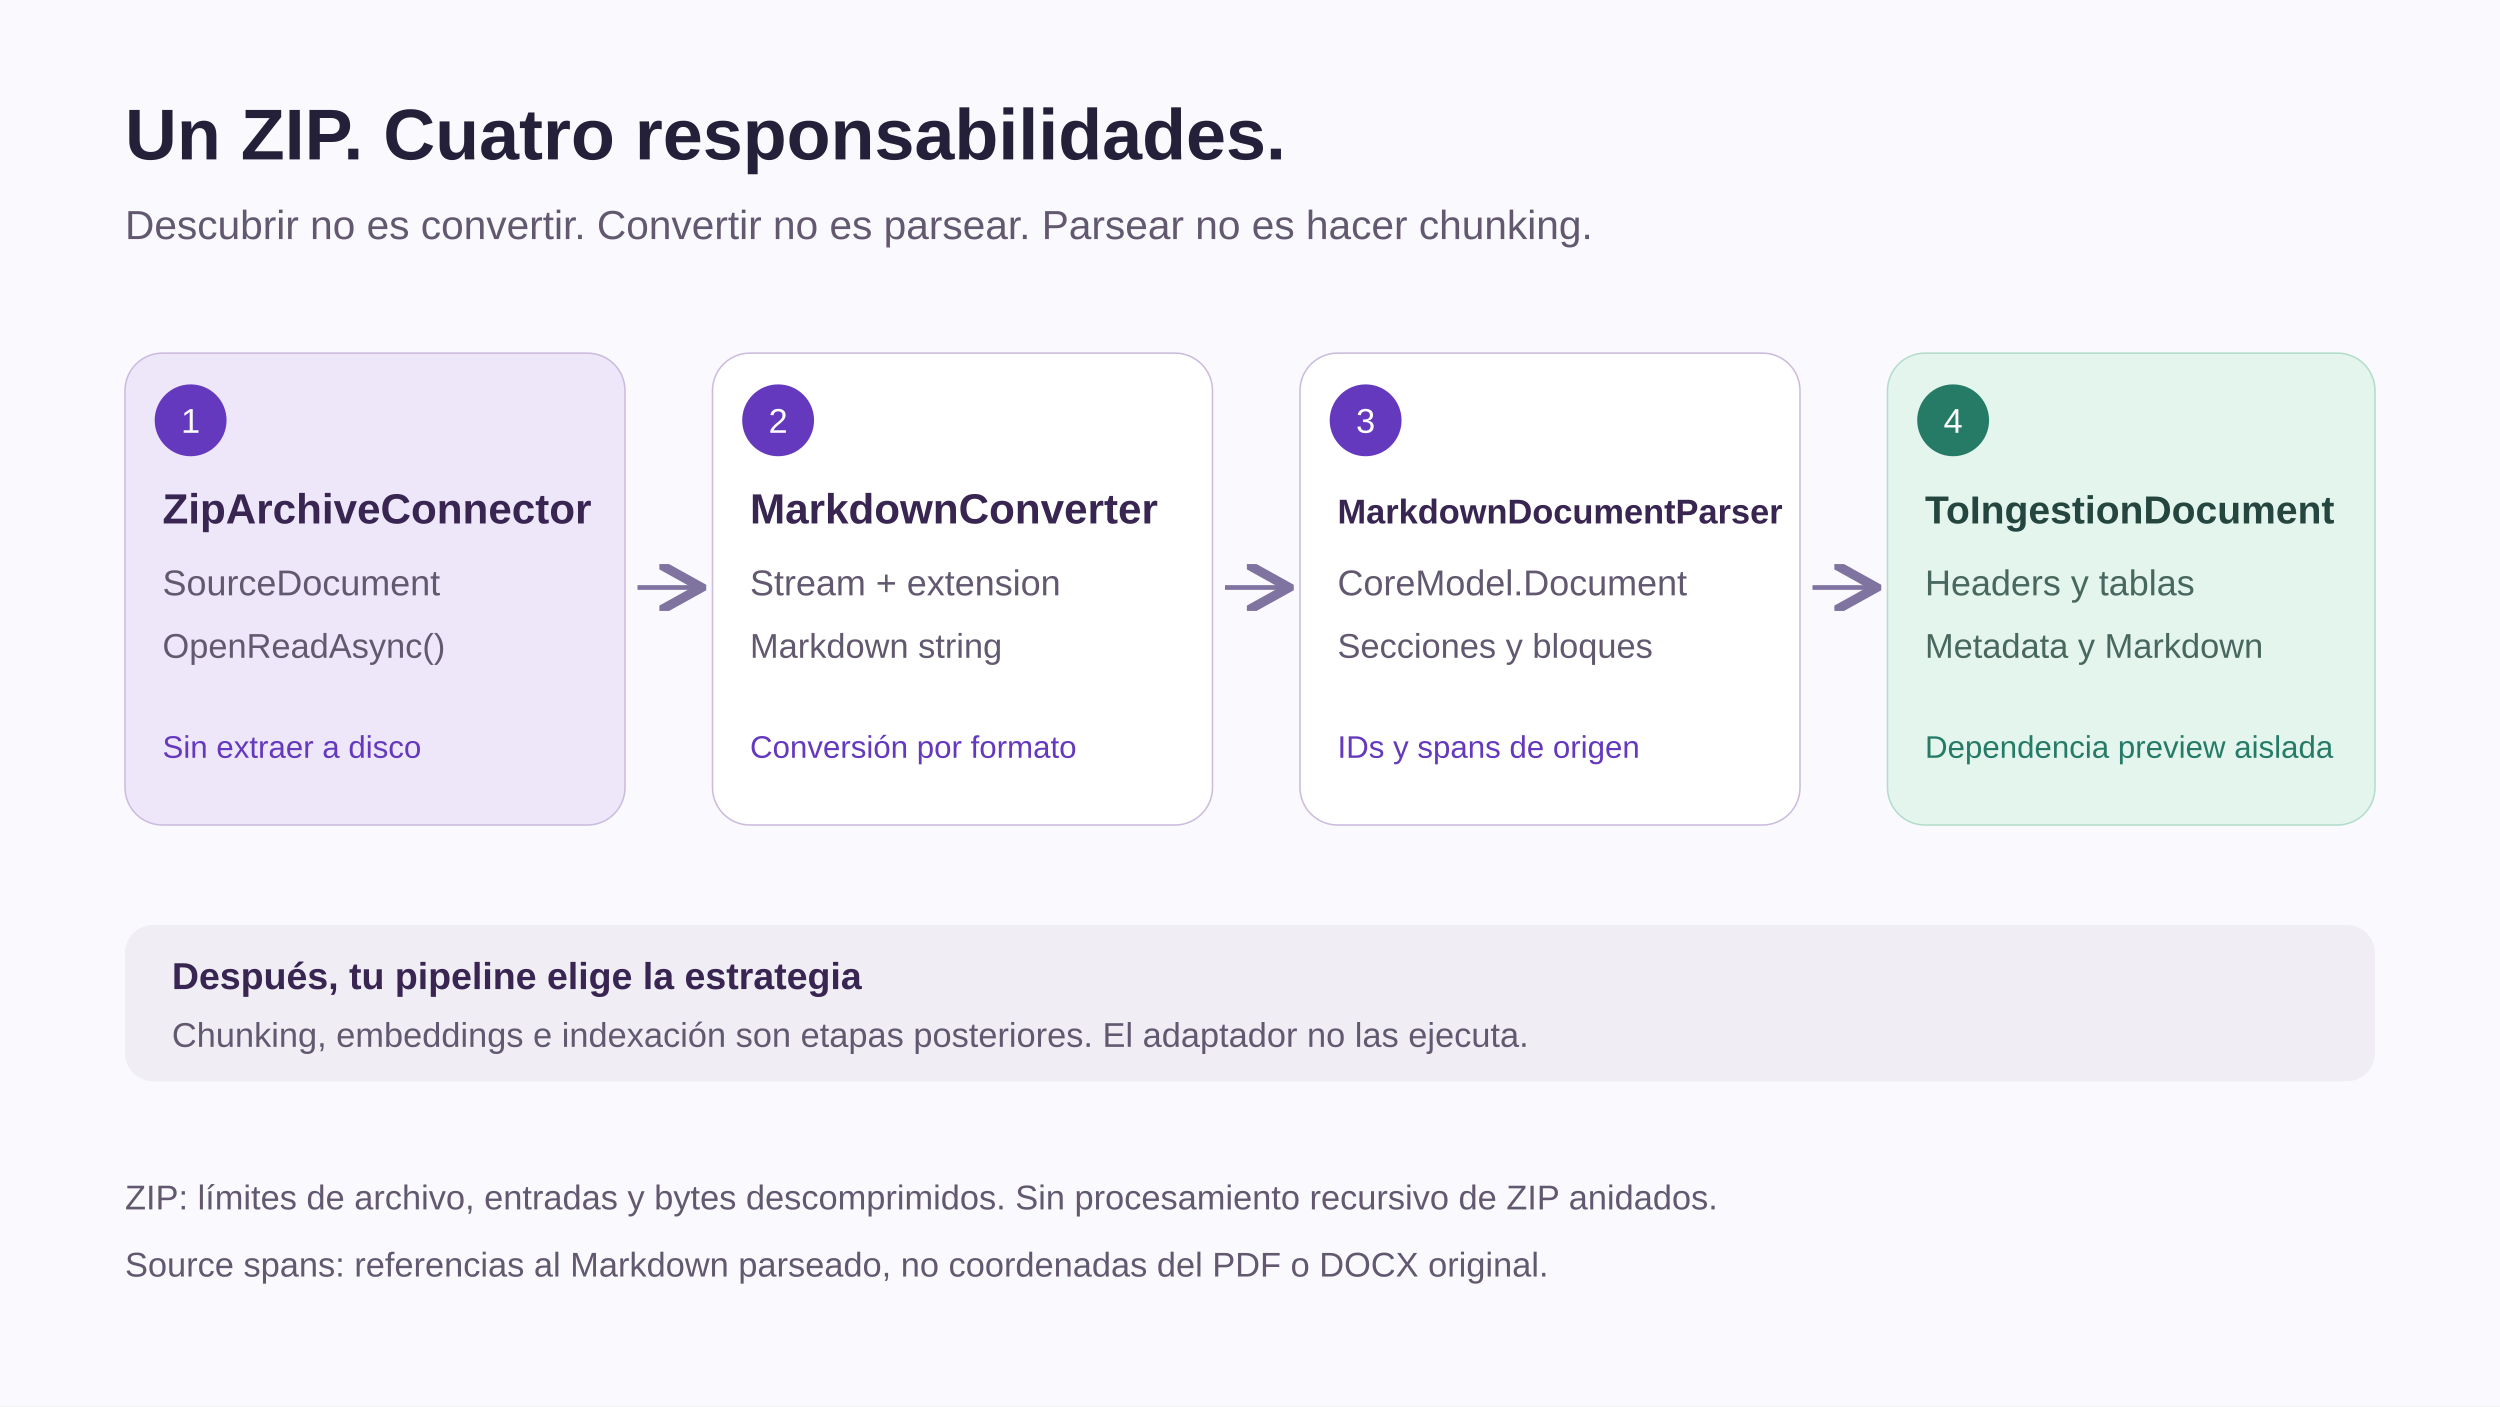
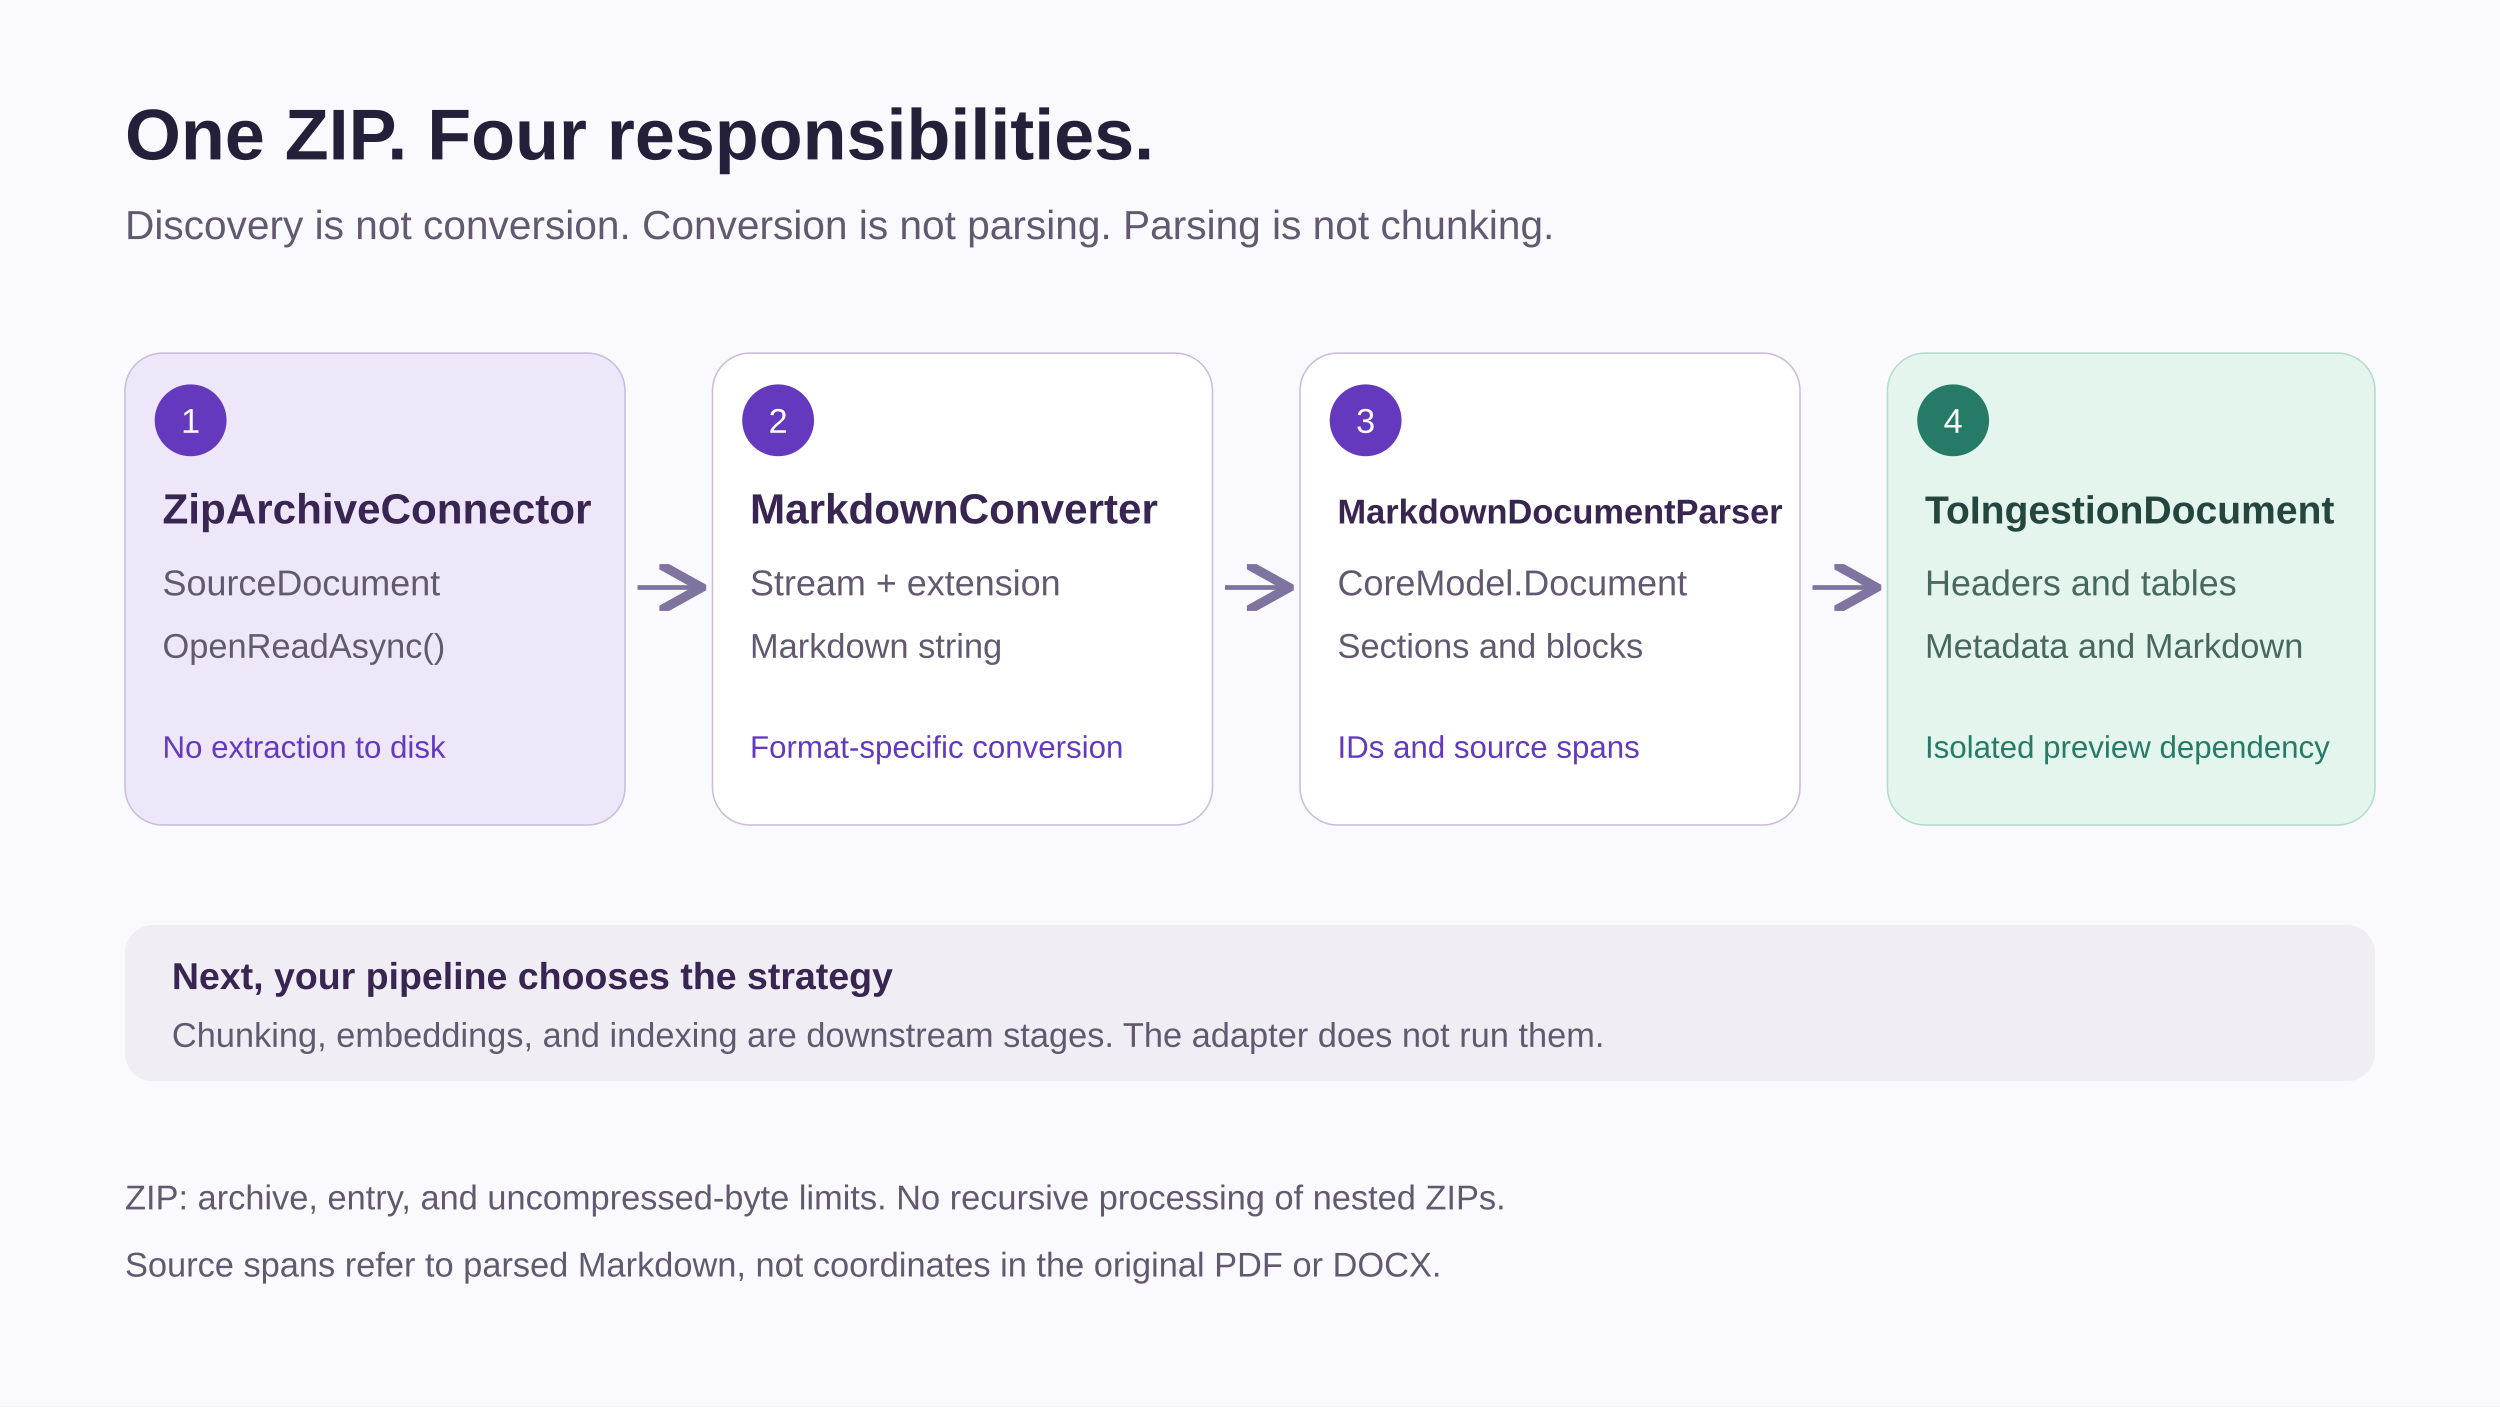
<svg xmlns="http://www.w3.org/2000/svg" width="1600" height="900" viewBox="0 0 1600 900" role="img" aria-labelledby="title desc">
  <defs>
    <marker id="arrow" markerWidth="10" markerHeight="10" refX="8" refY="5" orient="auto">
      <path d="M0 0L9 5L0 10" fill="none" stroke="#7f73a0" stroke-width="2" />
    </marker>
  </defs>
  <rect width="1600" height="900" fill="#faf9fd" />
  <g font-family="Segoe UI, Arial, sans-serif">
-     <text x="80" y="102" fill="#252039" font-size="46" font-weight="700">Un ZIP. Cuatro responsabilidades.</text>
-     <text x="80" y="153" fill="#625970" font-size="26">Descubrir no es convertir. Convertir no es parsear. Parsear no es hacer chunking.</text>
+     <text x="80" y="102" fill="#252039" font-size="46" font-weight="700">One ZIP. Four responsibilities.</text>
+     <text x="80" y="153" fill="#625970" font-size="26">Discovery is not conversion. Conversion is not parsing. Parsing is not chunking.</text>
    <g transform="translate(80 226)">
      <rect width="320" height="302" rx="24" fill="#eee7fa" stroke="#cbbcde" />
      <circle cx="42" cy="43" r="23" fill="#6439bd" />
      <text x="42" y="51" text-anchor="middle" font-size="22" fill="white">1</text>
      <text x="24" y="109" font-size="27" font-weight="700" fill="#382551">ZipArchiveConnector</text>
      <text x="24" y="155" font-size="23" fill="#625970">SourceDocument</text>
      <text x="24" y="195" font-size="22" fill="#625970">OpenReadAsync()</text>
-       <text x="24" y="259" font-size="20" fill="#6439bd">Sin extraer a disco</text>
+       <text x="24" y="259" font-size="20" fill="#6439bd">No extraction to disk</text>
    </g>
    <path d="M408 376H446" stroke="#7f73a0" stroke-width="3" marker-end="url(#arrow)" />
    <g transform="translate(456 226)">
      <rect width="320" height="302" rx="24" fill="white" stroke="#cbbcde" />
      <circle cx="42" cy="43" r="23" fill="#6439bd" />
      <text x="42" y="51" text-anchor="middle" font-size="22" fill="white">2</text>
      <text x="24" y="109" font-size="27" font-weight="700" fill="#382551">MarkdownConverter</text>
      <text x="24" y="155" font-size="23" fill="#625970">Stream + extension</text>
      <text x="24" y="195" font-size="22" fill="#625970">Markdown string</text>
-       <text x="24" y="259" font-size="20" fill="#6439bd">Conversión por formato</text>
+       <text x="24" y="259" font-size="20" fill="#6439bd">Format-specific conversion</text>
    </g>
    <path d="M784 376H822" stroke="#7f73a0" stroke-width="3" marker-end="url(#arrow)" />
    <g transform="translate(832 226)">
      <rect width="320" height="302" rx="24" fill="white" stroke="#cbbcde" />
      <circle cx="42" cy="43" r="23" fill="#6439bd" />
      <text x="42" y="51" text-anchor="middle" font-size="22" fill="white">3</text>
      <text x="24" y="109" font-size="22" font-weight="700" fill="#382551">MarkdownDocumentParser</text>
      <text x="24" y="155" font-size="23" fill="#625970">CoreModel.Document</text>
-       <text x="24" y="195" font-size="22" fill="#625970">Secciones y bloques</text>
-       <text x="24" y="259" font-size="20" fill="#6439bd">IDs y spans de origen</text>
+       <text x="24" y="195" font-size="22" fill="#625970">Sections and blocks</text>
+       <text x="24" y="259" font-size="20" fill="#6439bd">IDs and source spans</text>
    </g>
    <path d="M1160 376H1198" stroke="#7f73a0" stroke-width="3" marker-end="url(#arrow)" />
    <g transform="translate(1208 226)">
      <rect width="312" height="302" rx="24" fill="#e4f5ee" stroke="#b4dccb" />
      <circle cx="42" cy="43" r="23" fill="#267b67" />
      <text x="42" y="51" text-anchor="middle" font-size="22" fill="white">4</text>
      <text x="24" y="109" font-size="25" font-weight="700" fill="#24463f">ToIngestionDocument</text>
-       <text x="24" y="155" font-size="23" fill="#48675e">Headers y tablas</text>
-       <text x="24" y="195" font-size="22" fill="#48675e">Metadata y Markdown</text>
-       <text x="24" y="259" font-size="20" fill="#267b67">Dependencia preview aislada</text>
+       <text x="24" y="155" font-size="23" fill="#48675e">Headers and tables</text>
+       <text x="24" y="195" font-size="22" fill="#48675e">Metadata and Markdown</text>
+       <text x="24" y="259" font-size="20" fill="#267b67">Isolated preview dependency</text>
    </g>
    <rect x="80" y="592" width="1440" height="100" rx="18" fill="#f0edf5" />
-     <text x="110" y="633" fill="#382551" font-size="24" font-weight="700">Después, tu pipeline elige la estrategia</text>
-     <text x="110" y="670" fill="#625970" font-size="22">Chunking, embeddings e indexación son etapas posteriores. El adaptador no las ejecuta.</text>
-     <text x="80" y="774" fill="#625970" font-size="22">ZIP: límites de archivo, entradas y bytes descomprimidos. Sin procesamiento recursivo de ZIP anidados.</text>
-     <text x="80" y="817" fill="#625970" font-size="22">Source spans: referencias al Markdown parseado, no coordenadas del PDF o DOCX original.</text>
+     <text x="110" y="633" fill="#382551" font-size="24" font-weight="700">Next, your pipeline chooses the strategy</text>
+     <text x="110" y="670" fill="#625970" font-size="22">Chunking, embeddings, and indexing are downstream stages. The adapter does not run them.</text>
+     <text x="80" y="774" fill="#625970" font-size="22">ZIP: archive, entry, and uncompressed-byte limits. No recursive processing of nested ZIPs.</text>
+     <text x="80" y="817" fill="#625970" font-size="22">Source spans refer to parsed Markdown, not coordinates in the original PDF or DOCX.</text>
  </g>
</svg>
